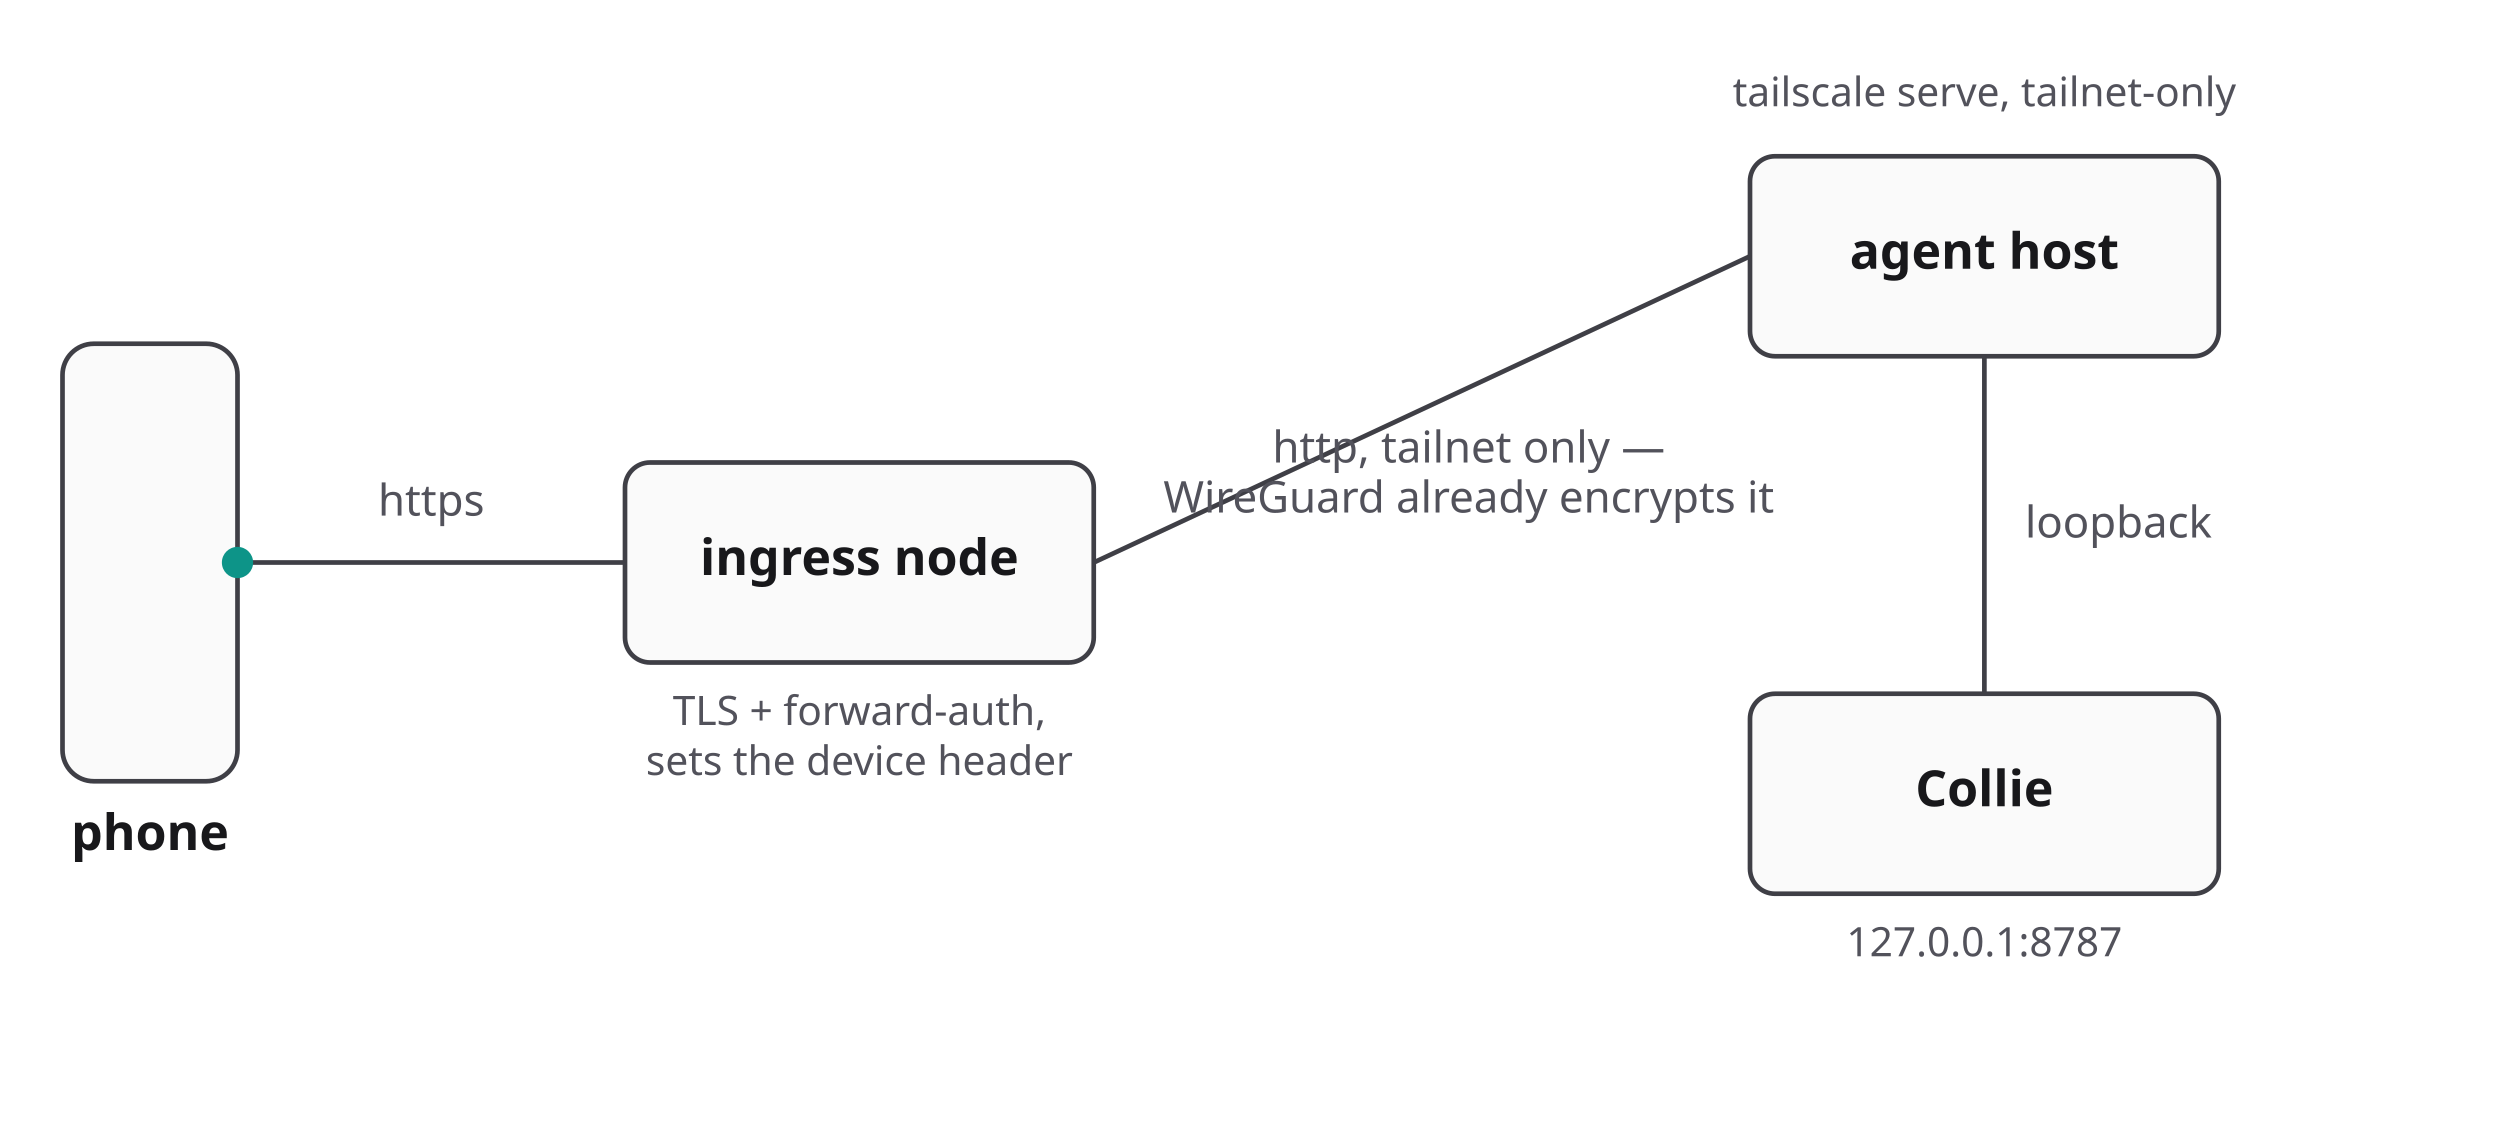
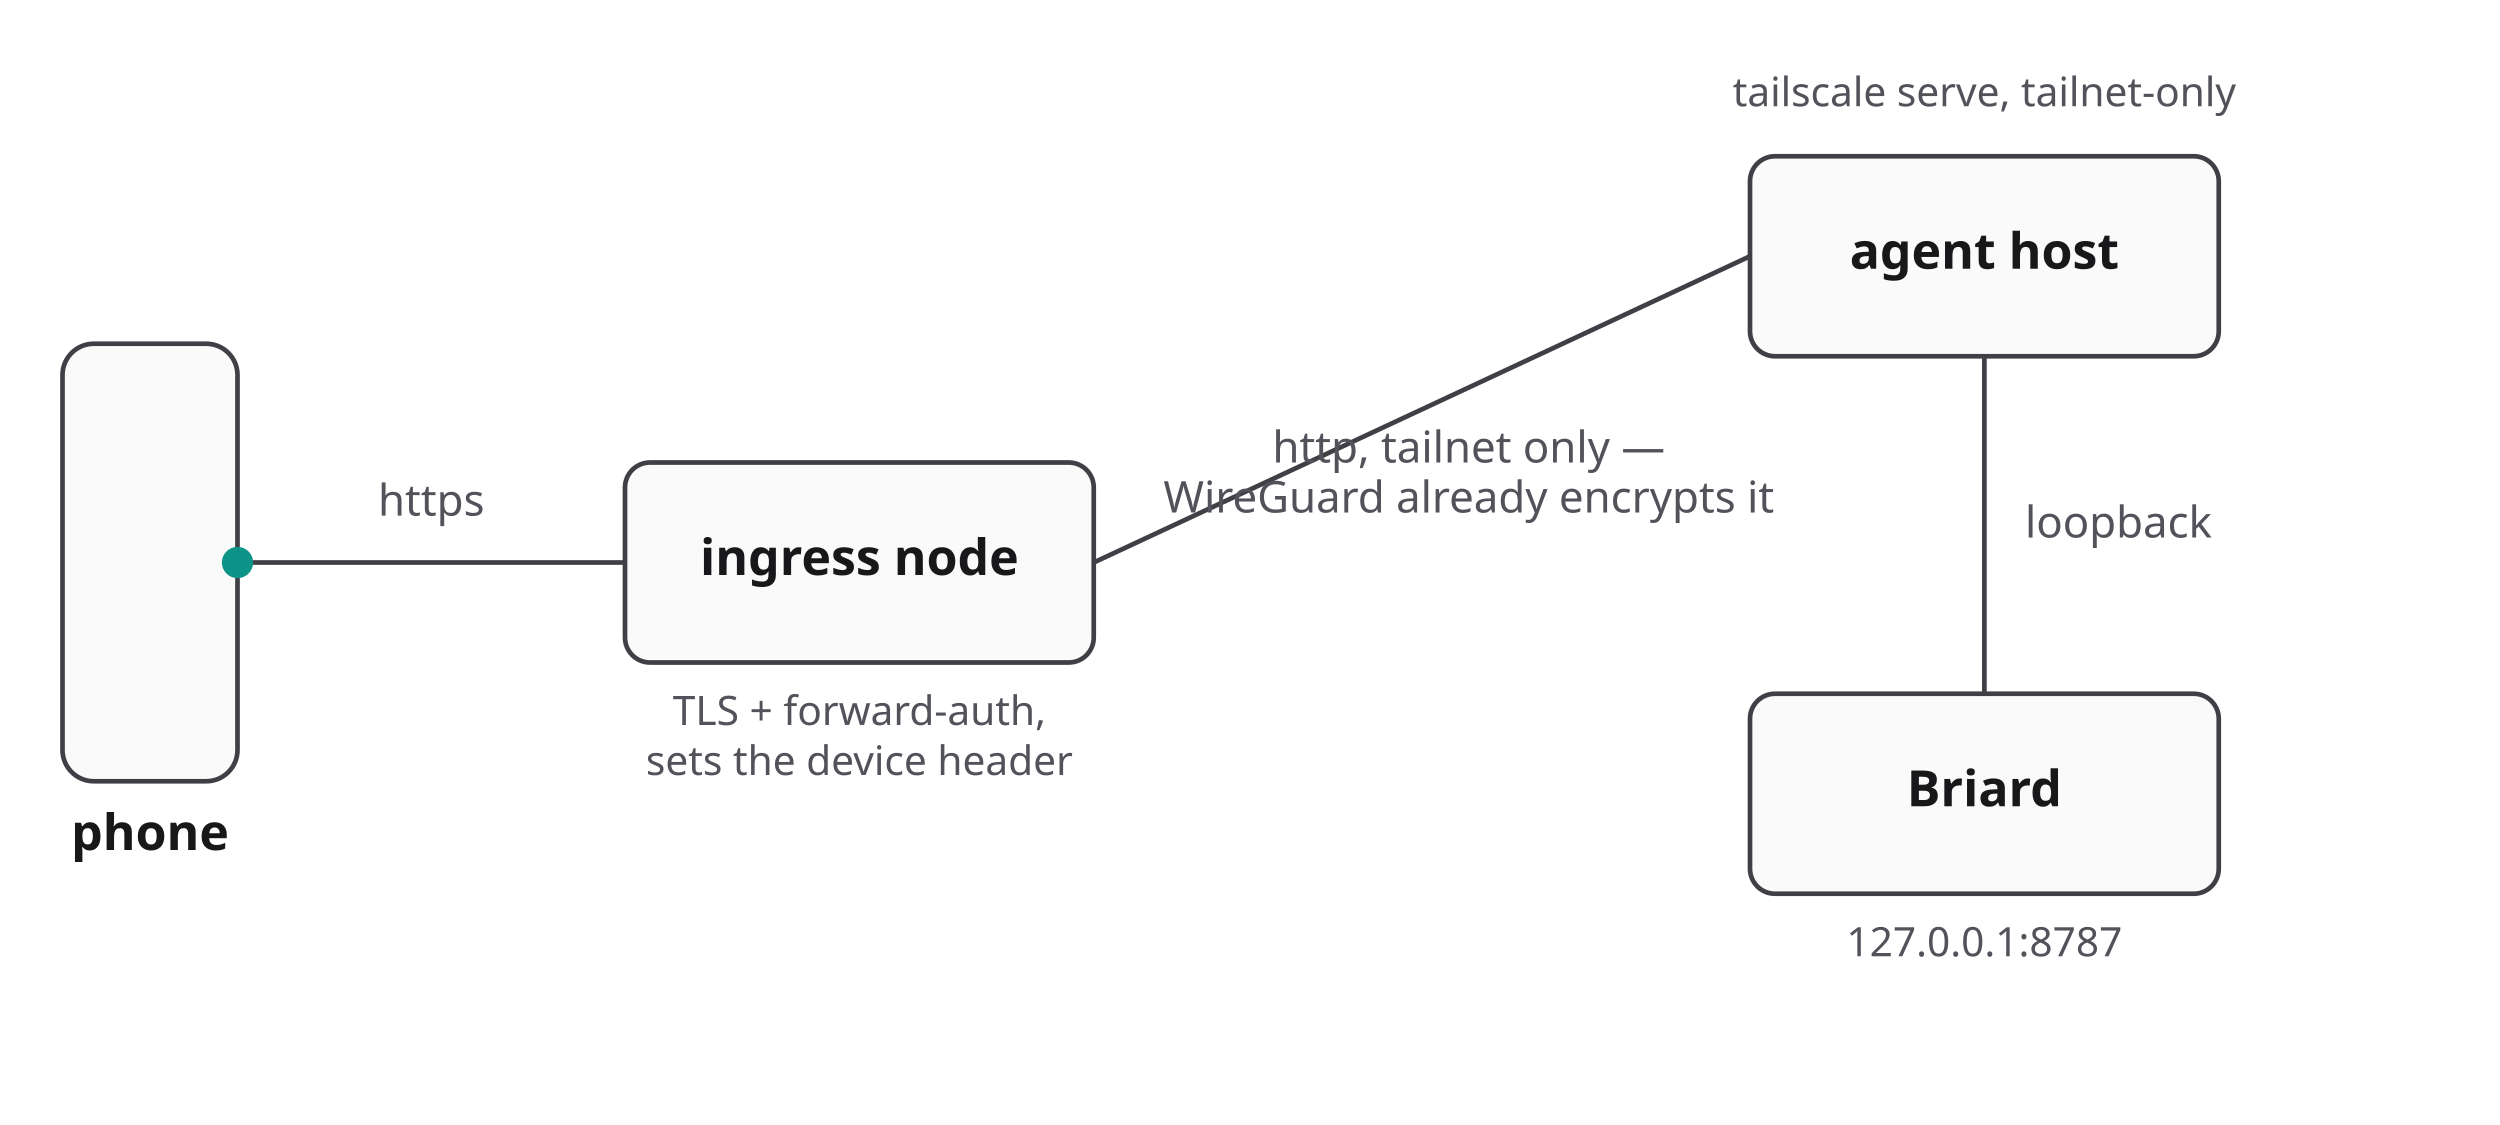
- <svg xmlns="http://www.w3.org/2000/svg" viewBox="0 0 800 360" role="img" aria-label="An ingress node authenticates the phone at the tailnet edge, and Collie itself answers only on loopback.">
+ <svg xmlns="http://www.w3.org/2000/svg" viewBox="0 0 800 360" role="img" aria-label="An ingress node authenticates the phone at the tailnet edge, and Briard itself answers only on loopback.">
  <style>
    .box { fill: #fafafa; stroke: #3f3f46; stroke-width: 1.5; }
    .link { stroke: #3f3f46; stroke-width: 1.5; fill: none; }
    text { font-family: system-ui, sans-serif; fill: #18181b; text-anchor: middle; }
    .name { font-size: 16px; font-weight: 600; }
    .lbl { font-size: 14px; fill: #52525b; }
    .lbl-l { text-anchor: start; }
    .cap { font-size: 13px; fill: #52525b; }
    .dot { fill: #0d9488; transform: translate(76px, 180px); }
    @media (prefers-color-scheme: dark) {
      .box { fill: #27272a; stroke: #a1a1aa; }
      .link { stroke: #a1a1aa; }
      text { fill: #f4f4f5; }
      .lbl, .cap { fill: #a1a1aa; }
      .dot { fill: #2dd4bf; }
    }
    @keyframes tunnel {
      0%   { transform: translate(76px, 180px); opacity: 0; }
      4%   { opacity: 1; }
      26%  { transform: translate(200px, 180px); opacity: 1; }
      30%  { opacity: 0; }
      34%  { transform: translate(350px, 180px); opacity: 0; }
      38%  { opacity: 1; }
      60%  { transform: translate(560px, 82px); opacity: 1; }
      64%  { opacity: 0; }
      68%  { transform: translate(635px, 114px); opacity: 0; }
      72%  { opacity: 1; }
      92%  { transform: translate(635px, 222px); opacity: 1; }
      96%  { opacity: 0; }
      100% { transform: translate(76px, 180px); opacity: 0; }
    }
    .dot { animation: tunnel 6s linear infinite; }
    @media (prefers-reduced-motion: reduce) {
      .dot { animation: none; }
    }
  </style>
  <rect class="box" x="20" y="110" width="56" height="140" rx="10" />
  <text class="name" x="48" y="272">phone</text>
  <rect class="box" x="200" y="148" width="150" height="64" rx="8" />
  <text class="name" x="275" y="184">ingress node</text>
  <text class="cap" x="275" y="232">TLS + forward-auth,</text>
  <text class="cap" x="275" y="248">sets the device header</text>
  <rect class="box" x="560" y="50" width="150" height="64" rx="8" />
  <text class="name" x="635" y="86">agent host</text>
  <text class="cap" x="635" y="34">tailscale serve, tailnet-only</text>
  <rect class="box" x="560" y="222" width="150" height="64" rx="8" />
-   <text class="name" x="635" y="258">Collie</text>
+   <text class="name" x="635" y="258">Briard</text>
  <text class="cap" x="635" y="306">127.0.0.1:8787</text>
  <line class="link" x1="76" y1="180" x2="200" y2="180" />
  <text class="lbl" x="138" y="165">https</text>
  <line class="link" x1="350" y1="180" x2="560" y2="82" />
  <text class="lbl" x="470" y="148">http, tailnet only —</text>
  <text class="lbl" x="470" y="164">WireGuard already encrypts it</text>
  <line class="link" x1="635" y1="114" x2="635" y2="222" />
  <text class="lbl lbl-l" x="648" y="172">loopback</text>
  <circle class="dot" r="5" />
</svg>
